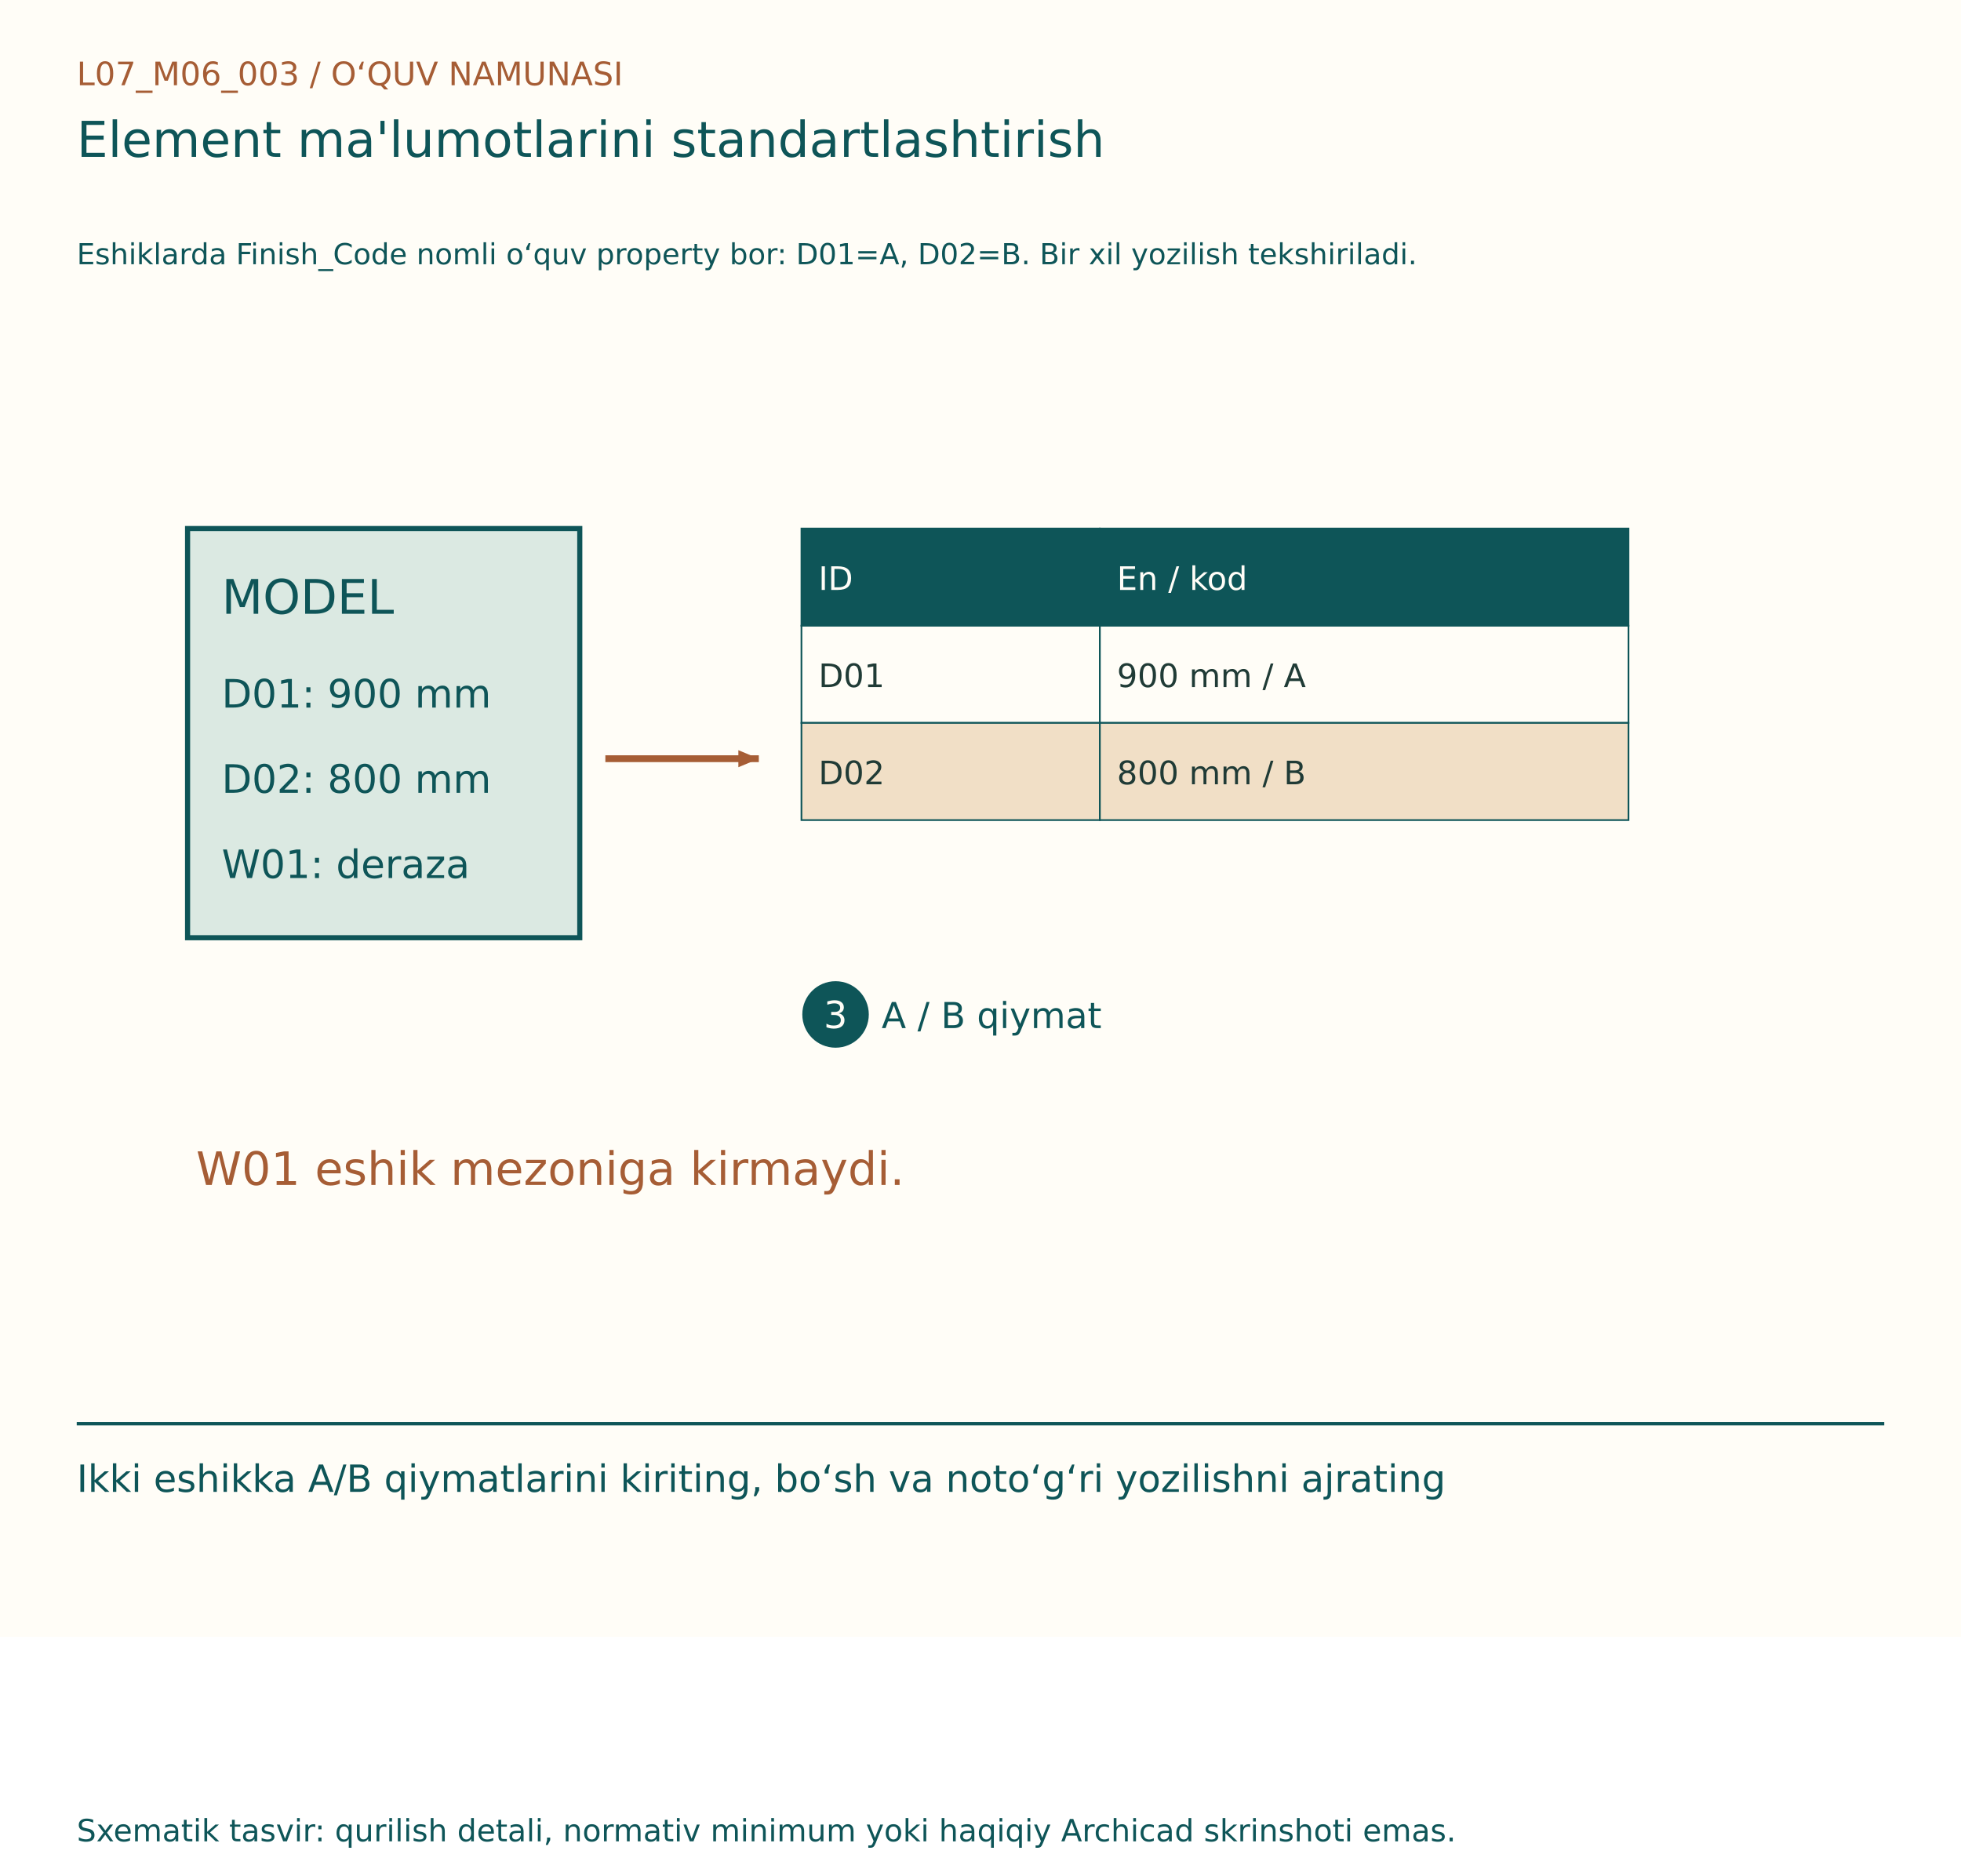
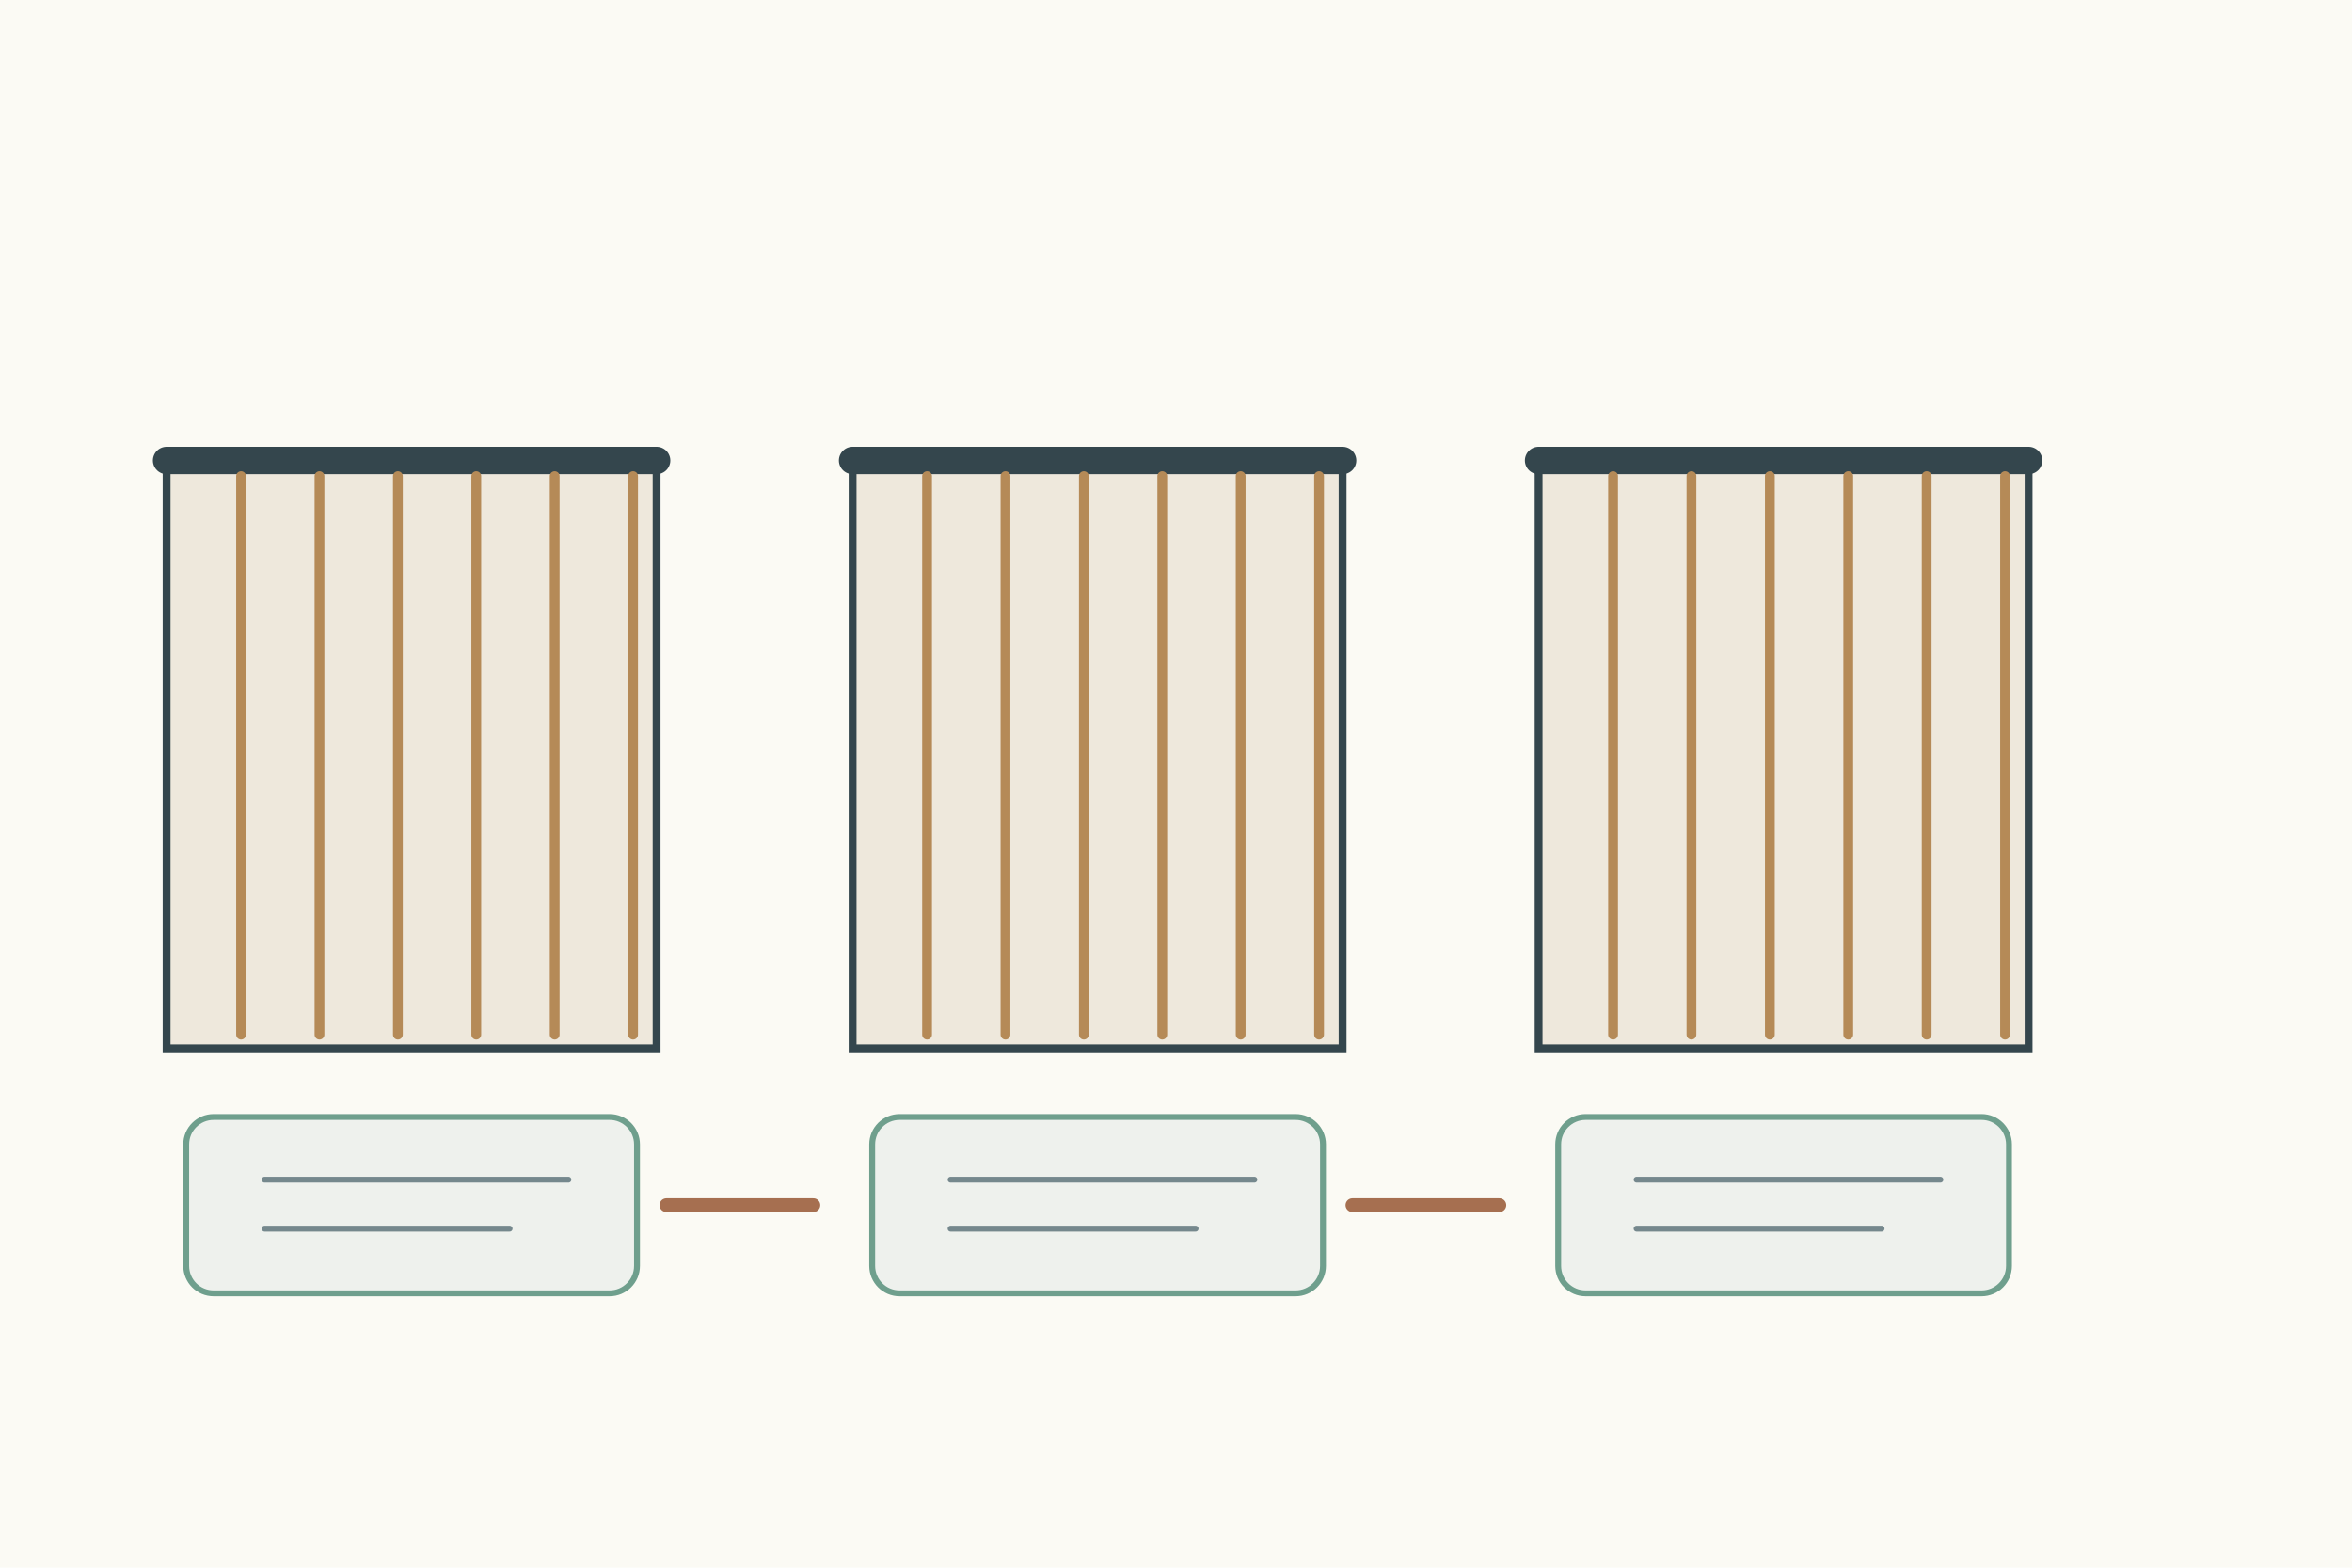
- <svg xmlns="http://www.w3.org/2000/svg" width="1150" height="1100" viewBox="0 0 1150 1100">
-   <rect width="1150" height="960" fill="#FFFDF7" />
-   <g font-family="DejaVu Sans, Segoe UI, sans-serif">
-     <text x="45" y="50" font-size="19" fill="#A65D35">L07_M06_003  /  O‘QUV NAMUNASI</text>
-     <text x="45" y="92" font-size="29" fill="#0E5558">Element ma'lumotlarini standartlashtirish</text>
-     <text x="45" y="155" font-size="17" fill="#0E5558">Eshiklarda Finish_Code nomli o‘quv property bor: D01=A, D02=B. Bir xil yozilish tekshiriladi.</text>
-     <g transform="translate(0,80)">
-       <rect x="110" y="230" width="230" height="240" fill="#DBE9E2" stroke="#0E5558" stroke-width="3" />
-       <text x="130" y="280" font-size="28" fill="#0E5558">MODEL</text>
-       <text x="130" y="335" font-size="23" fill="#0E5558">D01: 900 mm</text>
-       <text x="130" y="385" font-size="23" fill="#0E5558">D02: 800 mm</text>
-       <text x="130" y="435" font-size="23" fill="#0E5558">W01: deraza</text>
-       <line x1="355" y1="365" x2="445" y2="365" stroke="#A65D35" stroke-width="4" />
-       <path d="M445, 365 l-12,-5 l0,10 Z" fill="#A65D35" transform="rotate(0.0 445 365)" />
-       <rect x="470" y="230" width="175" height="57" fill="#0E5558" stroke="#0E5558" stroke-width="1" />
-       <text x="480" y="266" font-size="19" fill="#FFFDF7">ID</text>
-       <rect x="645" y="230" width="310" height="57" fill="#0E5558" stroke="#0E5558" stroke-width="1" />
-       <text x="655" y="266" font-size="19" fill="#FFFDF7">En / kod</text>
-       <rect x="470" y="287" width="175" height="57" fill="#FFFDF7" stroke="#0E5558" stroke-width="1" />
-       <text x="480" y="323" font-size="19" fill="#203B36">D01</text>
-       <rect x="645" y="287" width="310" height="57" fill="#FFFDF7" stroke="#0E5558" stroke-width="1" />
-       <text x="655" y="323" font-size="19" fill="#203B36">900 mm / A</text>
-       <rect x="470" y="344" width="175" height="57" fill="#F1DFC6" stroke="#0E5558" stroke-width="1" />
-       <text x="480" y="380" font-size="19" fill="#203B36">D02</text>
-       <rect x="645" y="344" width="310" height="57" fill="#F1DFC6" stroke="#0E5558" stroke-width="1" />
-       <text x="655" y="380" font-size="19" fill="#203B36">800 mm / B</text>
-       <circle cx="490" cy="515" r="18" fill="#0E5558" stroke="#0E5558" stroke-width="3" />
-       <text x="483" y="523" font-size="22" fill="#FFFDF7">3</text>
-       <text x="517" y="523" font-size="21" fill="#0E5558">A / B qiymat</text>
-       <text x="115" y="615" font-size="27" fill="#A65D35">W01 eshik mezoniga kirmaydi.</text>
+ <svg xmlns="http://www.w3.org/2000/svg" width="1200" height="800">
+   <rect width="1200" height="800" fill="#fbfaf4" />
+   <g stroke="#34464d" stroke-width="4" fill="none" stroke-linecap="round">
+     <g transform="translate(85 145)">
+       <g transform="translate(0 90)">
+         <rect width="250" height="300" fill="#eee8dc" />
+         <path d="M0 0h250" stroke-width="14" />
+         <path d="M38 8v285M78 8v285M118 8v285M158 8v285M198 8v285 M238 8v285" stroke="#b58a57" stroke-width="5" />
+       </g>
+       <g transform="translate(350 90)">
+         <rect width="250" height="300" fill="#eee8dc" />
+         <path d="M0 0h250" stroke-width="14" />
+         <path d="M38 8v285M78 8v285M118 8v285M158 8v285M198 8v285 M238 8v285" stroke="#b58a57" stroke-width="5" />
+       </g>
+       <g transform="translate(700 90)">
+         <rect width="250" height="300" fill="#eee8dc" />
+         <path d="M0 0h250" stroke-width="14" />
+         <path d="M38 8v285M78 8v285M118 8v285M158 8v285M198 8v285 M238 8v285" stroke="#b58a57" stroke-width="5" />
+       </g>
+       <g fill="#eef1ed" stroke="#6f9f8d" stroke-width="3">
+         <rect x="10" y="425" width="230" height="90" rx="14" />
+         <rect x="360" y="425" width="230" height="90" rx="14" />
+         <rect x="710" y="425" width="230" height="90" rx="14" />
+       </g>
+       <path d="M50 457h155M50 482h125 M400 457h155M400 482h125 M750 457h155M750 482h125" stroke="#75888d" stroke-width="3" />
+       <path d="M255 470h75M605 470h75" stroke="#a66f50" stroke-width="7" />
    </g>
-     <line x1="45" y1="835" x2="1105" y2="835" stroke="#0E5558" stroke-width="2" />
-     <text x="45" y="875" font-size="22" fill="#0E5558">Ikki eshikka A/B qiymatlarini kiriting, bo‘sh va noto‘g‘ri yozilishni ajrating</text>
-     <text x="45" y="1080" font-size="18" fill="#0E5558">Sxematik tasvir: qurilish detali, normativ minimum yoki haqiqiy Archicad skrinshoti emas.</text>
  </g>
</svg>
